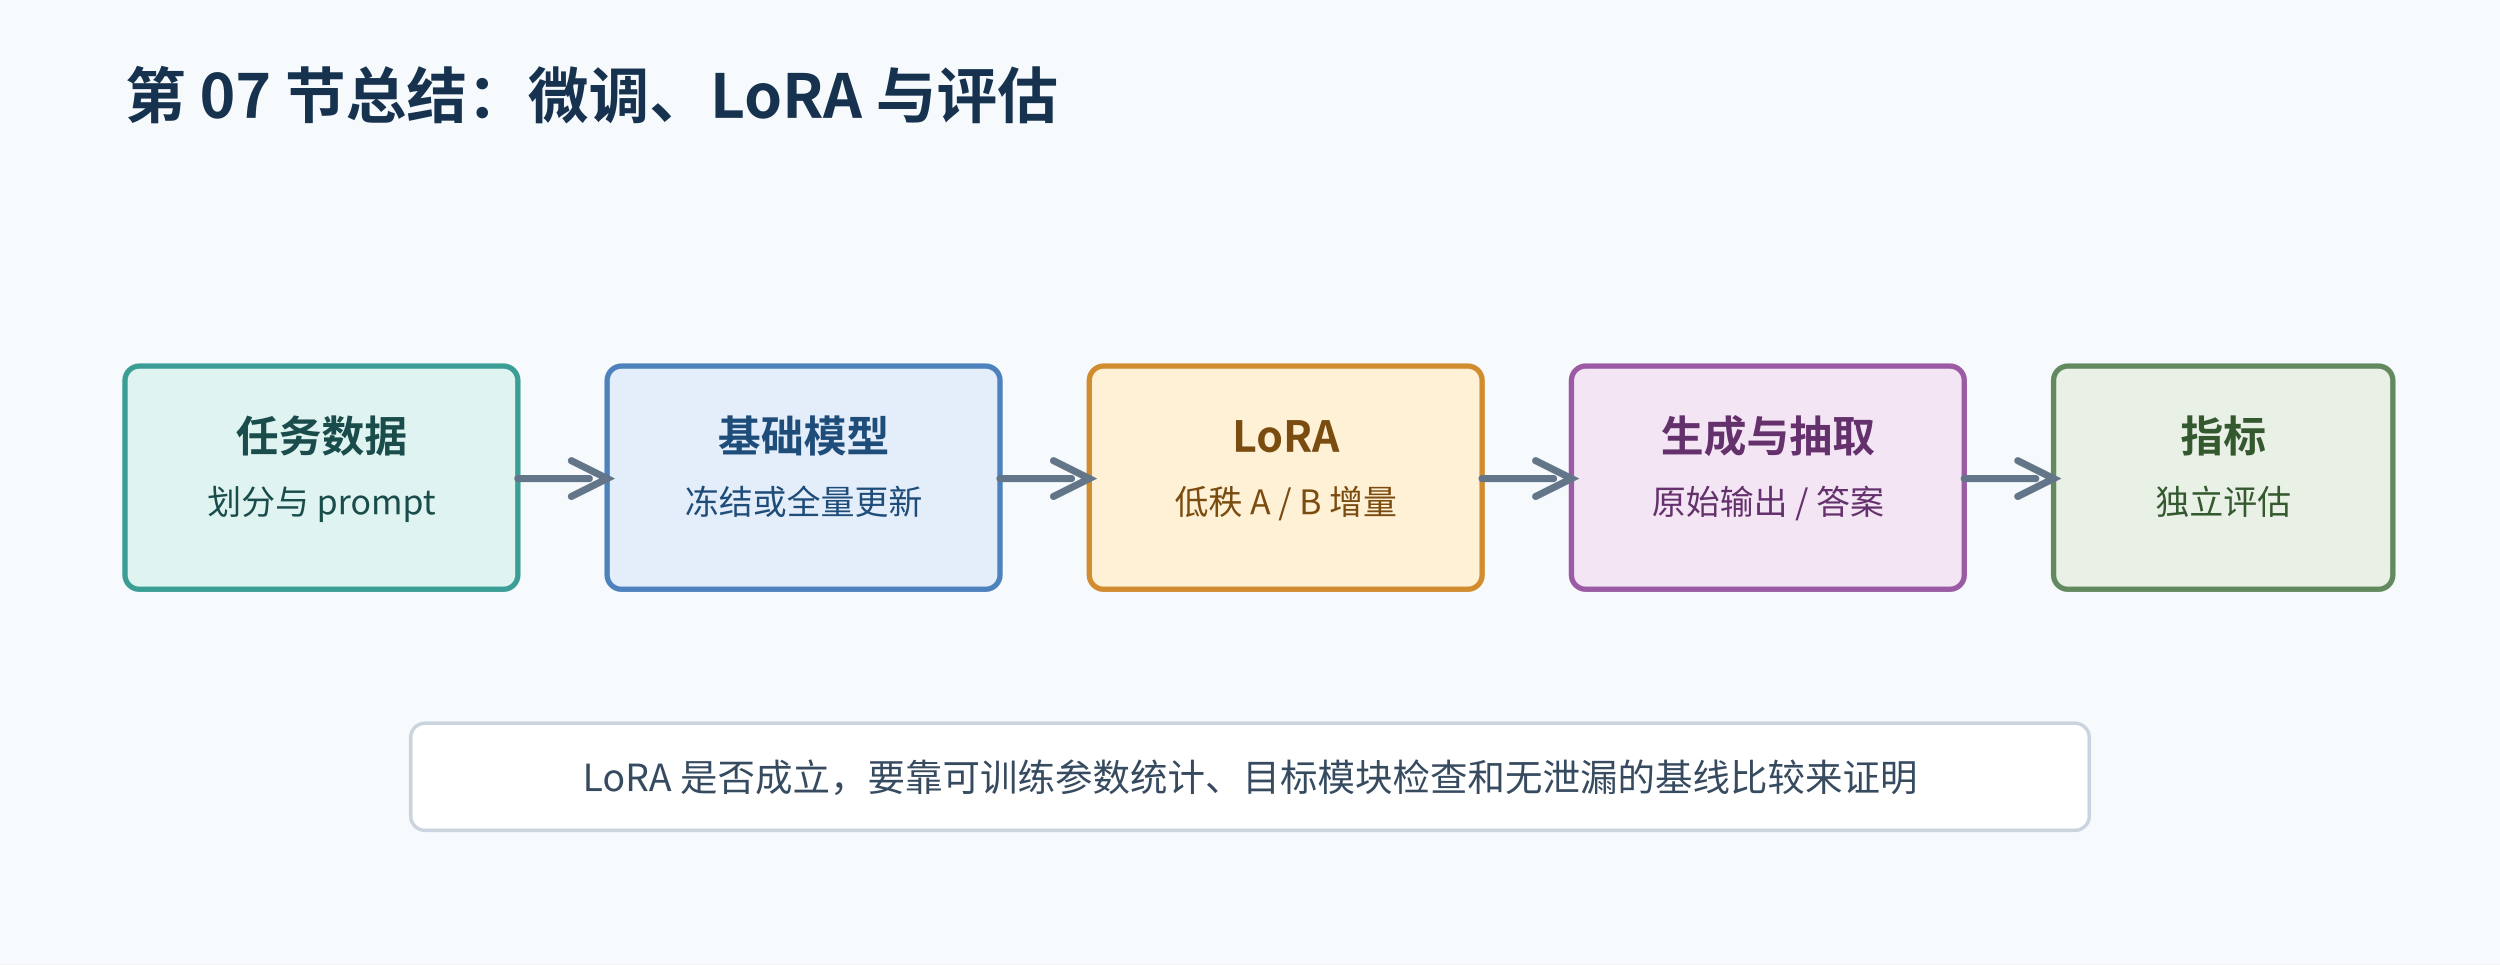
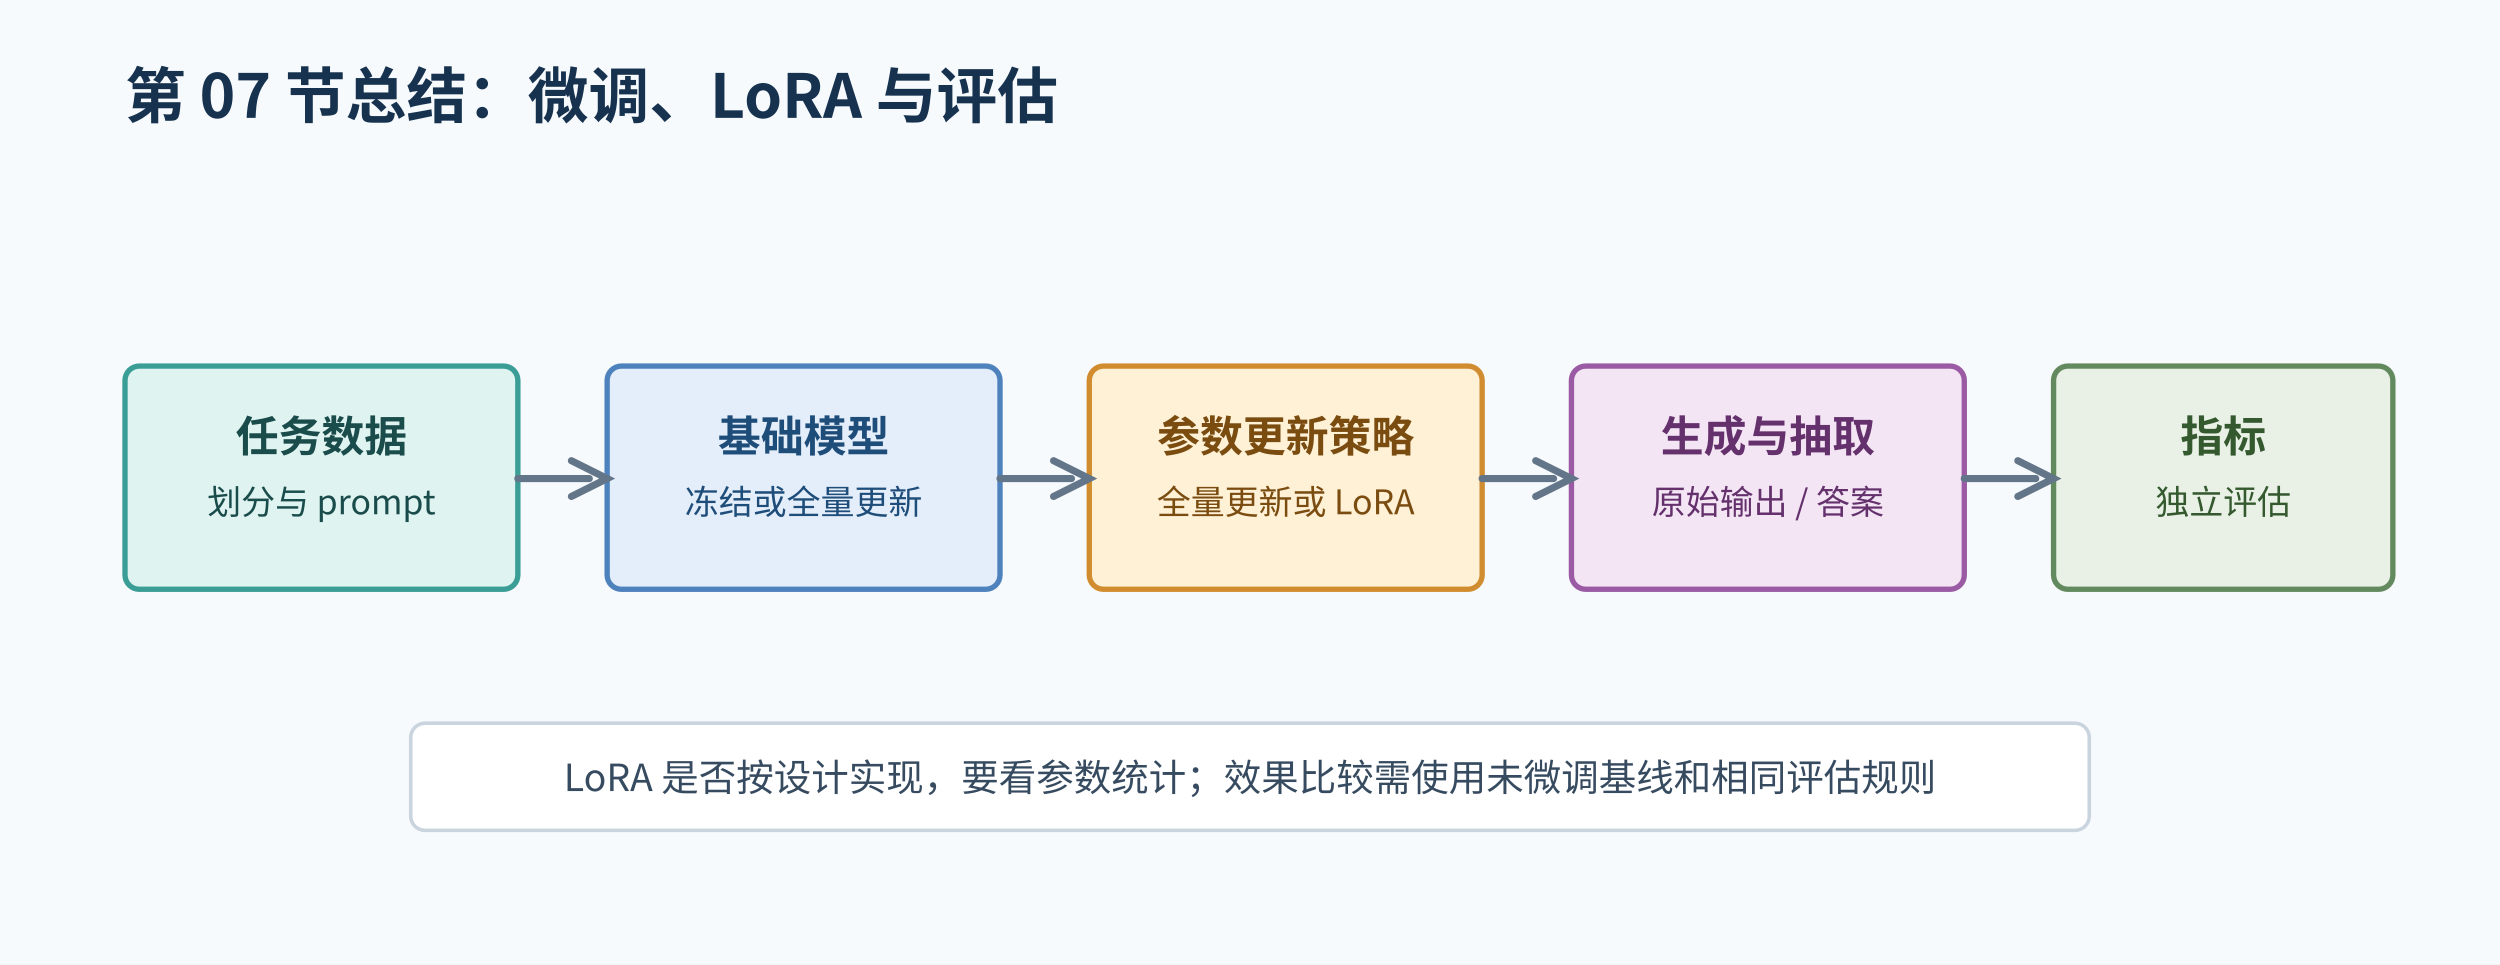
<svg xmlns="http://www.w3.org/2000/svg" width="1400" height="540" viewBox="0 0 1400 540">
  <rect width="1400" height="540" fill="#f7fafc" />
  <text x="70" y="66" font-family="Noto Sans CJK SC, Microsoft YaHei, sans-serif" font-size="34" font-weight="700" fill="#16324f">第 07 节总结：微调、LoRA 与评估</text>
  <g font-family="Noto Sans CJK SC, Microsoft YaHei, sans-serif" text-anchor="middle">
    <rect x="70" y="205" width="220" height="125" rx="8" fill="#dff3f0" stroke="#3a9d96" stroke-width="3" />
    <text x="180" y="253" font-size="24" font-weight="700" fill="#194c4b">任务数据</text>
    <text x="180" y="288" font-size="19" fill="#194c4b">划分与 prompt</text>
    <rect x="340" y="205" width="220" height="125" rx="8" fill="#e4eefb" stroke="#4d82bd" stroke-width="3" />
    <text x="450" y="253" font-size="24" font-weight="700" fill="#1f4d7a">基础模型</text>
    <text x="450" y="288" font-size="19" fill="#1f4d7a">冻结或全量更新</text>
    <rect x="610" y="205" width="220" height="125" rx="8" fill="#fff1d6" stroke="#d18c2f" stroke-width="3" />
-     <text x="720" y="253" font-size="24" font-weight="700" fill="#7a4c10">LoRA</text>
-     <text x="720" y="288" font-size="19" fill="#7a4c10">低秩 A / B 增量</text>
+     <text x="720" y="253" font-size="24" font-weight="700" fill="#7a4c10">参数更新策略</text>
+     <text x="720" y="288" font-size="19" fill="#7a4c10">全量更新或 LoRA</text>
    <rect x="880" y="205" width="220" height="125" rx="8" fill="#f4e5f5" stroke="#9a5ba4" stroke-width="3" />
    <text x="990" y="253" font-size="24" font-weight="700" fill="#64316c">生成与抽取</text>
    <text x="990" y="288" font-size="19" fill="#64316c">原始输出 / 答案</text>
    <rect x="1150" y="205" width="190" height="125" rx="8" fill="#e9f0e6" stroke="#638a5e" stroke-width="3" />
    <text x="1245" y="253" font-size="24" font-weight="700" fill="#35592f">指标</text>
    <text x="1245" y="288" font-size="19" fill="#35592f">独立评估</text>
  </g>
  <g fill="none" stroke="#637588" stroke-width="4" stroke-linecap="round">
    <path d="M290 268 H330 M560 268 H600 M830 268 H870 M1100 268 H1140" />
    <path d="M320 258 L340 268 L320 278 M590 258 L610 268 L590 278 M860 258 L880 268 L860 278 M1130 258 L1150 268 L1130 278" />
  </g>
  <rect x="230" y="405" width="940" height="60" rx="8" fill="#ffffff" stroke="#c9d4df" stroke-width="2" />
-   <text x="700" y="443" text-anchor="middle" font-family="Noto Sans CJK SC, Microsoft YaHei, sans-serif" font-size="21" fill="#374b60">LoRA 是否成立，要靠可训练参数统计、目标模块检查和无泄漏的基线比较来证明</text>
+   <text x="700" y="443" text-anchor="middle" font-family="Noto Sans CJK SC, Microsoft YaHei, sans-serif" font-size="21" fill="#374b60">LoRA 是否按设计实现，要看参数统计；效果比较需使用未微调基线和相同评估规则</text>
</svg>
